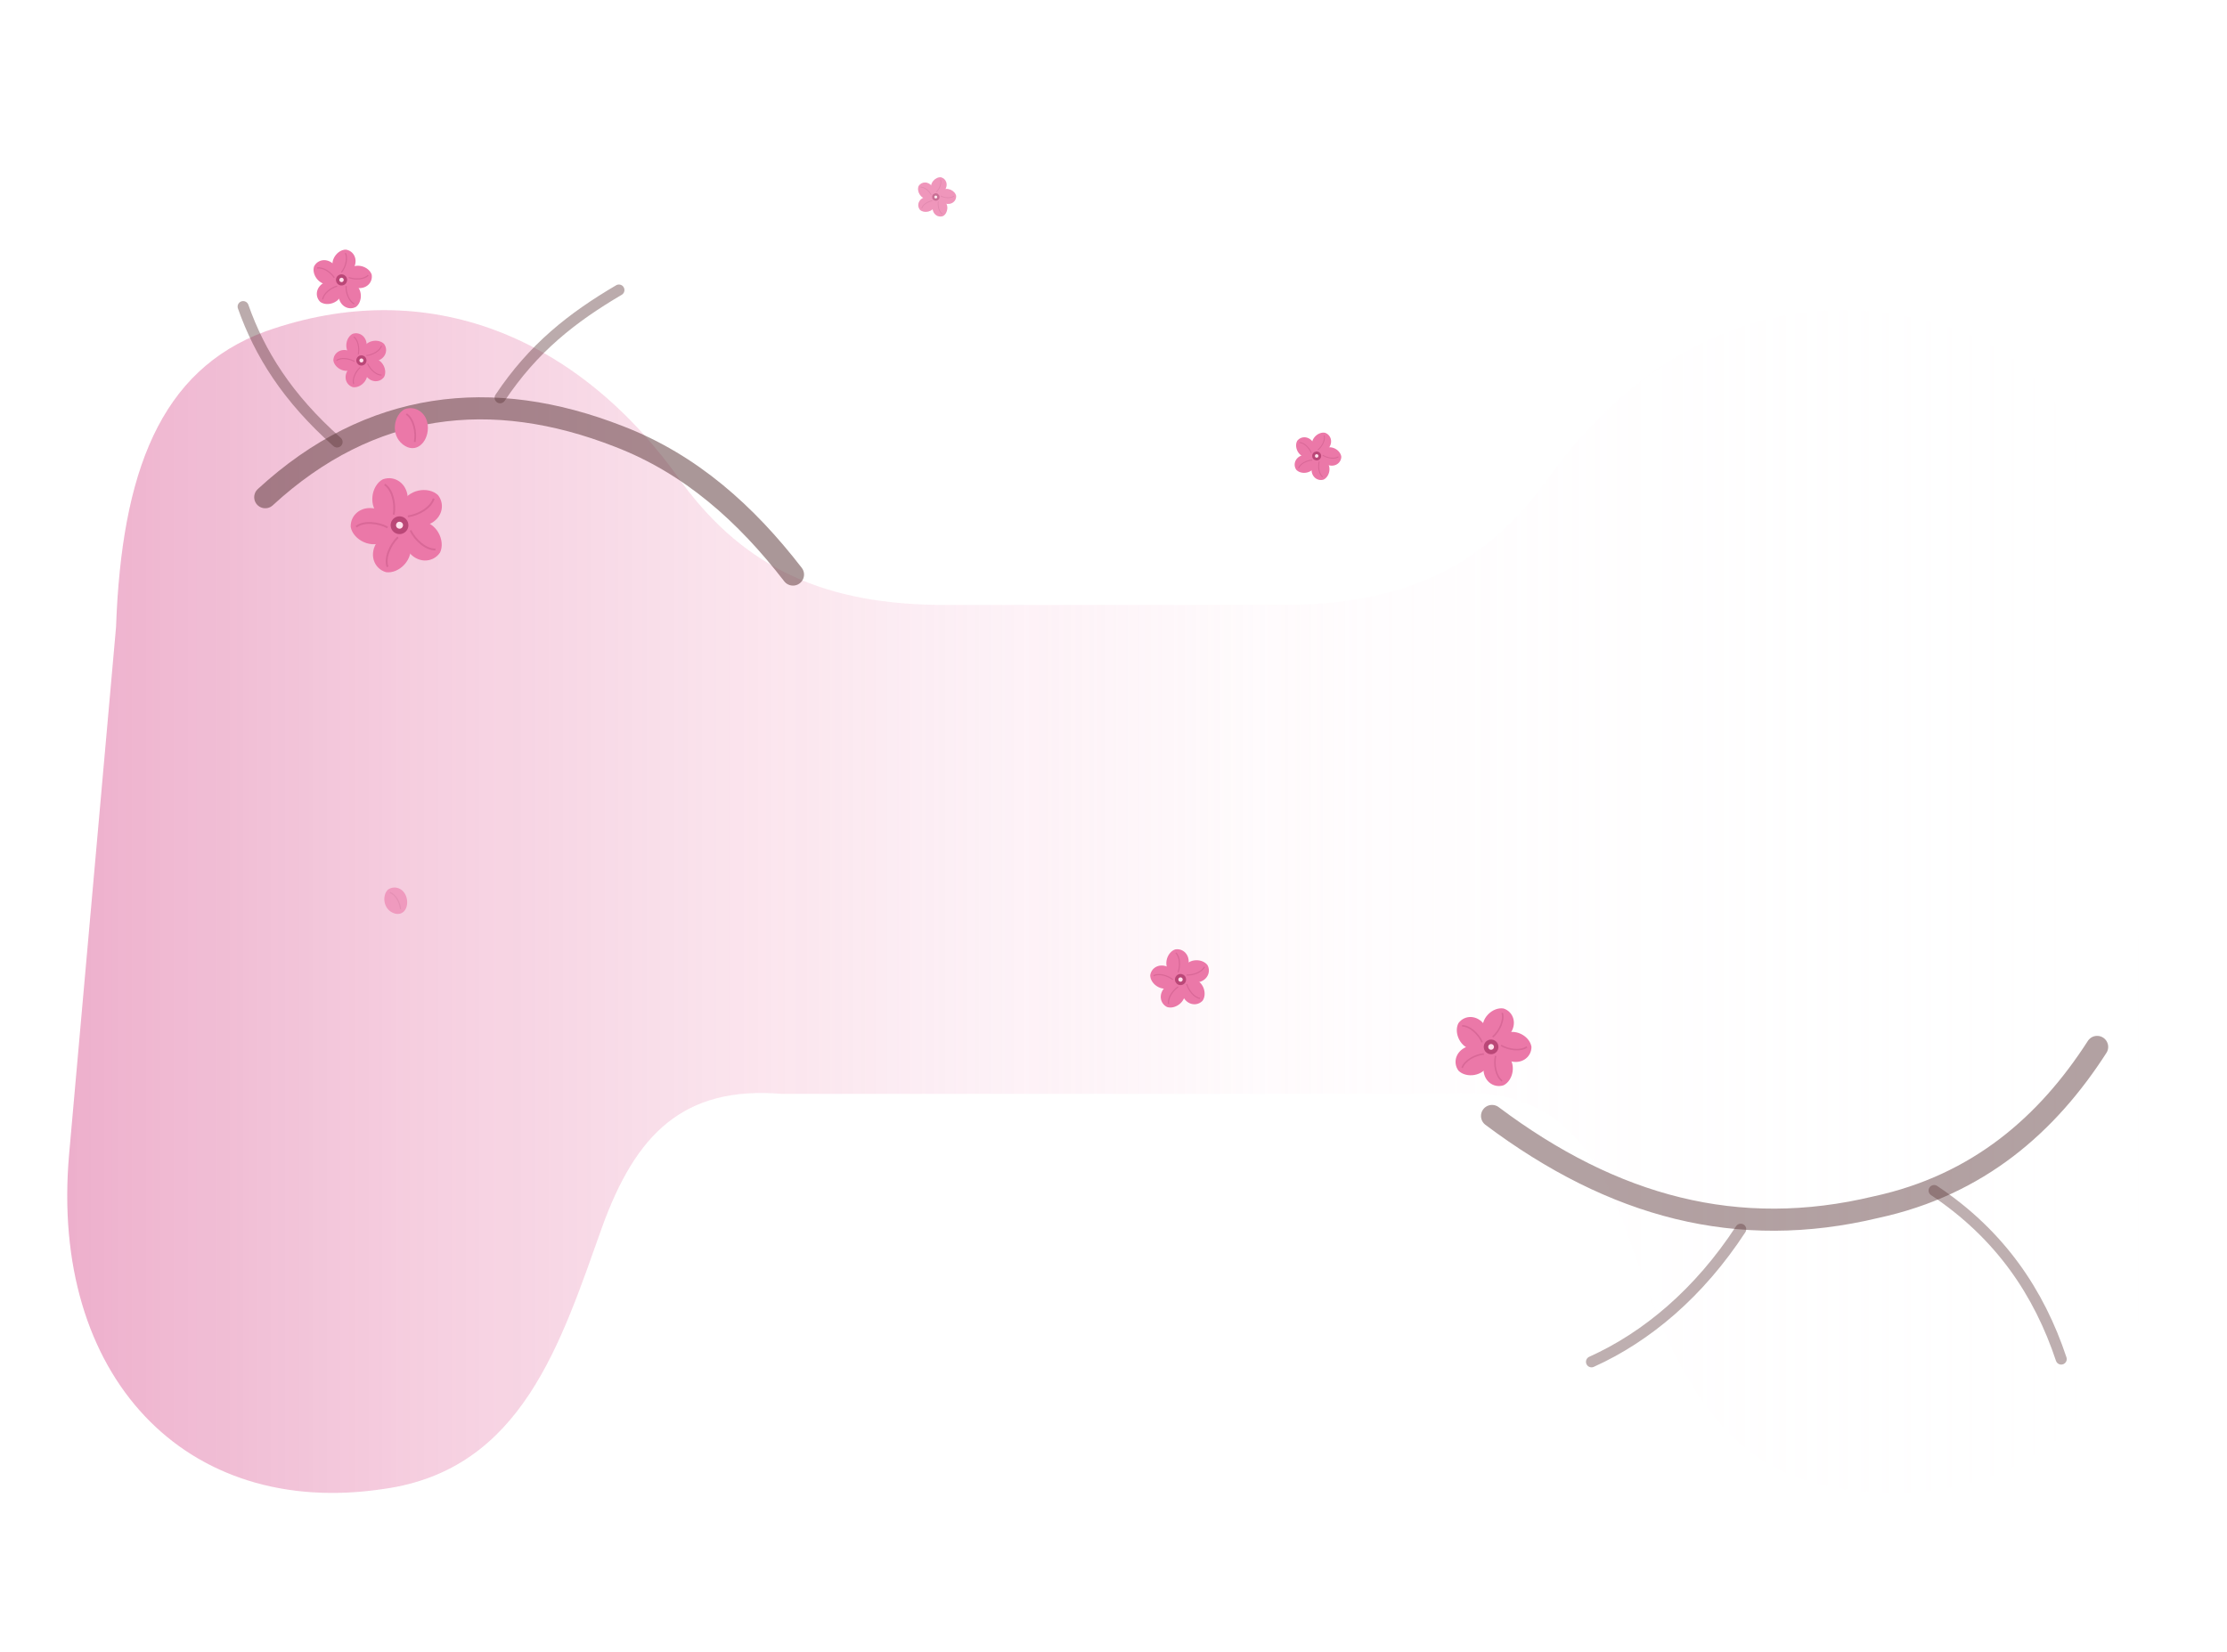
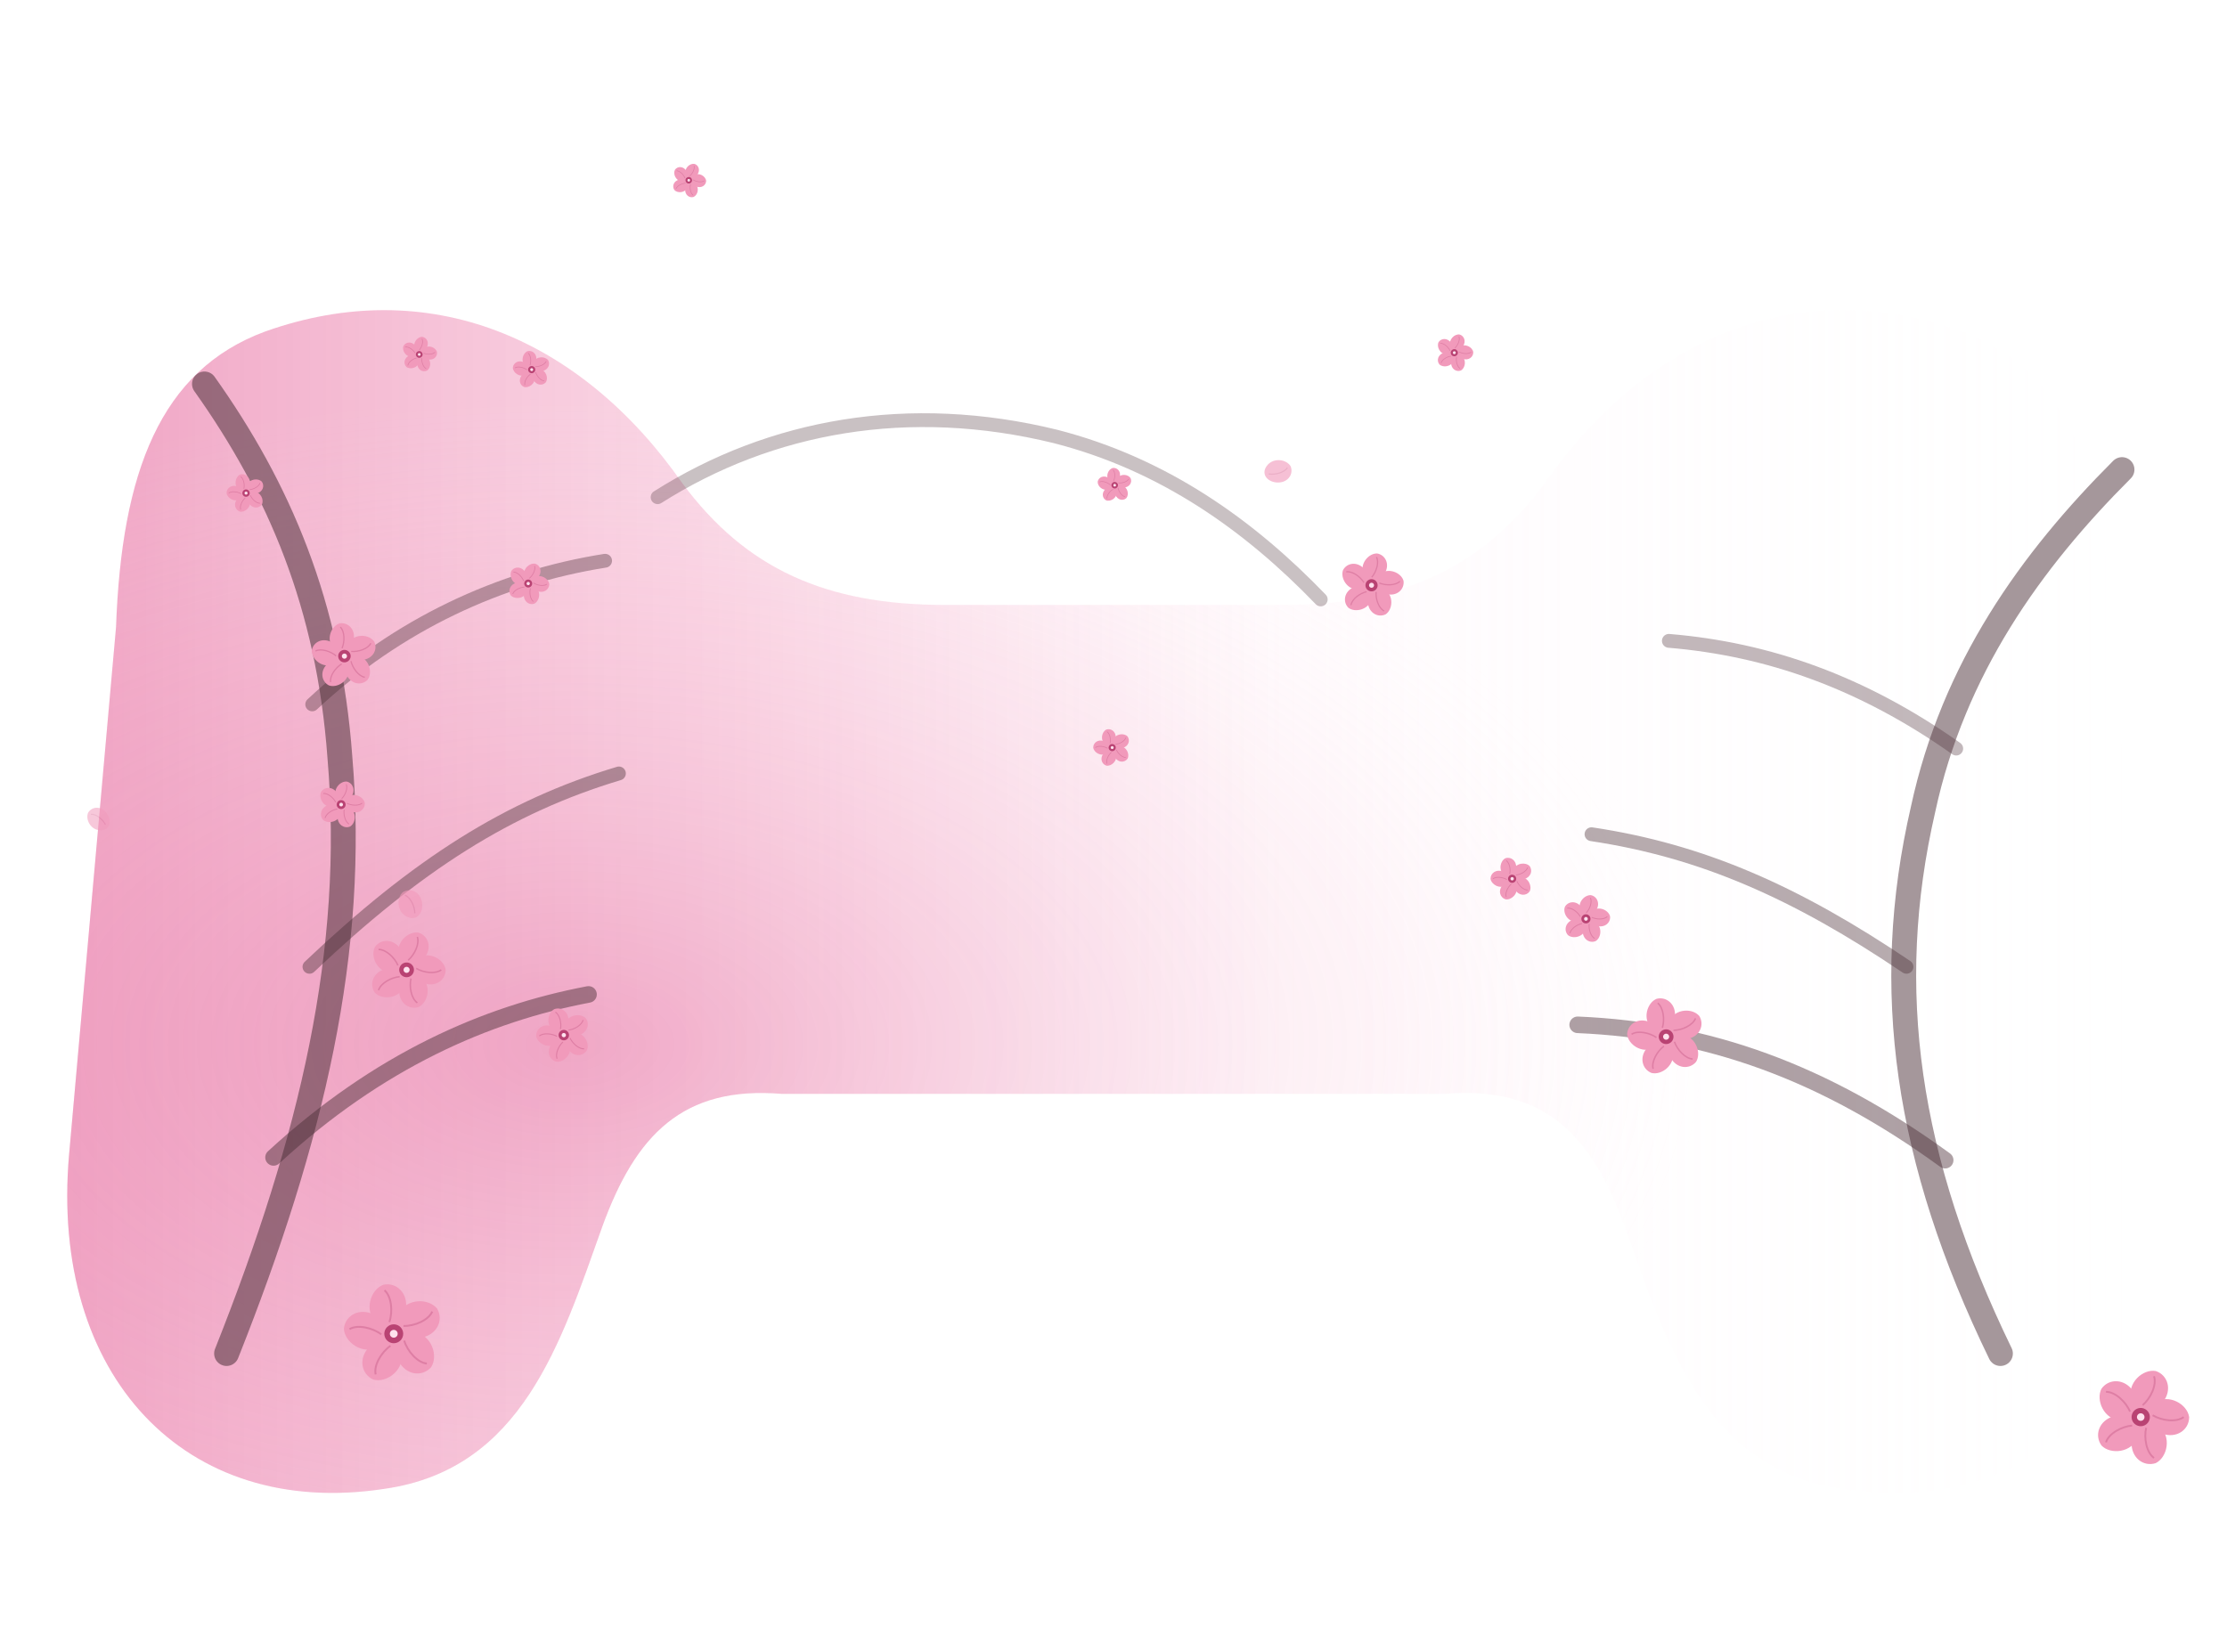
<svg xmlns="http://www.w3.org/2000/svg" viewBox="0 0 806 598">
  <defs>
-     <linearGradient id="fade" x1="0" y1="0" x2="1" y2="0">
-       <stop offset="0%" stop-color="#df6fa2" stop-opacity=".58" />
-       <stop offset="34%" stop-color="#f4b8d1" stop-opacity=".38" />
-       <stop offset="62%" stop-color="#fff2f8" stop-opacity=".18" />
-       <stop offset="100%" stop-color="#ffffff" stop-opacity=".03" />
+     <linearGradient id="shellFade" x1="0" y1="0" x2="1" y2="0">
+       <stop offset="0%" stop-color="#e66a9e" stop-opacity=".62" />
+       <stop offset="32%" stop-color="#f5abc9" stop-opacity=".46" />
+       <stop offset="58%" stop-color="#fff0f7" stop-opacity=".28" />
+       <stop offset="100%" stop-color="#ffffff" stop-opacity=".06" />
    </linearGradient>
+     <radialGradient id="softBlush" cx="24%" cy="62%" r="55%">
+       <stop offset="0%" stop-color="#df5c95" stop-opacity=".34" />
+       <stop offset="70%" stop-color="#f5b8d0" stop-opacity=".12" />
+       <stop offset="100%" stop-color="#ffffff" stop-opacity="0" />
+     </radialGradient>
    <g id="petal">
-       <path d="M0,-11 C7,-11 12,-4 9,4 C6,12 -3,16 -8,8 C-13,0 -7,-10 0,-11Z" fill="#eb78a8" />
-       <path d="M0,-8 C3,-4 2,4 -1,9" stroke="#b74a78" stroke-width="1" opacity=".35" fill="none" />
+       <path d="M0,-11 C7,-11 12,-4 9,4 C6,12 -3,16 -8,8 C-13,0 -7,-10 0,-11Z" fill="#f19abb" />
+       <path d="M0,-8 C3,-4 2,4 -1,9" stroke="#b94a79" stroke-width="1" opacity=".34" fill="none" />
    </g>
-     <g id="blossom">
+     <g id="flower">
      <use href="#petal" transform="rotate(0) translate(0,-9) scale(.58)" />
      <use href="#petal" transform="rotate(72) translate(0,-9) scale(.58)" />
      <use href="#petal" transform="rotate(144) translate(0,-9) scale(.58)" />
      <use href="#petal" transform="rotate(216) translate(0,-9) scale(.58)" />
      <use href="#petal" transform="rotate(288) translate(0,-9) scale(.58)" />
-       <circle r="2.8" fill="#ba4777" />
-       <circle r="1.1" fill="#ffe1ec" />
+       <circle r="2.9" fill="#b94373" />
+       <circle r="1.2" fill="#ffe2ee" />
+     </g>
+     <g id="smallFlower">
+       <use href="#flower" transform="scale(.62)" />
    </g>
  </defs>
-   <path d="M96 120 C58 134 44 171 42 227 L25 418 C18 498 67 550 139 539 C189 532 203 486 218 444 C230 411 247 393 283 396 L523 396 C559 393 576 411 588 444 C603 486 617 532 667 539 C739 550 788 498 781 418 L764 227 C762 171 748 134 710 120 C651 99 596 122 559 175 C536 206 507 219 464 219 L342 219 C299 219 270 206 247 175 C210 122 155 99 96 120Z" fill="url(#fade)" opacity=".95" />
-   <path d="M96 180 C134 145 178 140 224 158 C250 168 270 186 287 208" stroke="#5c3839" stroke-width="8" stroke-linecap="round" fill="none" opacity=".52" />
-   <path d="M122 160 C104 144 94 128 88 111" stroke="#5c3839" stroke-width="4" stroke-linecap="round" fill="none" opacity=".42" />
-   <path d="M181 144 C193 126 207 115 224 105" stroke="#5c3839" stroke-width="4" stroke-linecap="round" fill="none" opacity=".42" />
-   <use href="#blossom" x="119" y="172" transform="rotate(-20 119 172) scale(1.15)" />
-   <use href="#blossom" x="163" y="149" transform="rotate(8 163 149) scale(.72)" />
-   <use href="#blossom" x="218" y="159" transform="rotate(-18 218 159) scale(.66)" />
-   <use href="#petal" x="269" y="186" transform="rotate(-20 269 186) scale(.62)" />
-   <use href="#petal" x="242" y="139" transform="rotate(40 242 139) scale(.45)" />
-   <path d="M540 404 C584 437 629 449 679 437 C716 429 741 407 759 379" stroke="#5c3839" stroke-width="8" stroke-linecap="round" fill="none" opacity=".47" />
-   <path d="M630 445 C615 468 596 484 576 493" stroke="#5c3839" stroke-width="4" stroke-linecap="round" fill="none" opacity=".40" />
-   <path d="M700 431 C724 447 738 468 746 492" stroke="#5c3839" stroke-width="4" stroke-linecap="round" fill="none" opacity=".40" />
-   <use href="#blossom" x="560" y="407" transform="rotate(18 560 407) scale(.95)" />
-   <use href="#blossom" x="620" y="448" transform="rotate(-10 620 448) scale(.72)" />
-   <use href="#blossom" x="684" y="435" transform="rotate(20 684 435) scale(.58)" />
-   <use href="#petal" x="398" y="171" transform="rotate(70 398 171) scale(.48)" opacity=".75" />
-   <use href="#petal" x="470" y="312" transform="rotate(-36 470 312) scale(.42)" opacity=".60" />
-   <use href="#blossom" x="598" y="305" transform="rotate(15 598 305) scale(.48)" opacity=".78" />
+   <path d="M96 120 C58 134 44 171 42 227 L25 418 C18 498 67 550 139 539 C189 532 203 486 218 444 C230 411 247 393 283 396 L523 396 C559 393 576 411 588 444 C603 486 617 532 667 539 C739 550 788 498 781 418 L764 227 C762 171 748 134 710 120 C651 99 596 122 559 175 C536 206 507 219 464 219 L342 219 C299 219 270 206 247 175 C210 122 155 99 96 120Z" fill="url(#shellFade)" />
+   <path d="M96 120 C58 134 44 171 42 227 L25 418 C18 498 67 550 139 539 C189 532 203 486 218 444 C230 411 247 393 283 396 L523 396 C559 393 576 411 588 444 C603 486 617 532 667 539 C739 550 788 498 781 418 L764 227 C762 171 748 134 710 120 C651 99 596 122 559 175 C536 206 507 219 464 219 L342 219 C299 219 270 206 247 175 C210 122 155 99 96 120Z" fill="url(#softBlush)" />
+   <path d="M82 490 C113 412 129 344 123 274 C119 219 101 177 74 139" stroke="#4b2f37" stroke-width="9" stroke-linecap="round" fill="none" opacity=".54" />
+   <path d="M99 419 C137 384 176 367 213 360" stroke="#4b2f37" stroke-width="6" stroke-linecap="round" fill="none" opacity=".48" />
+   <path d="M112 350 C151 313 184 292 224 280" stroke="#4b2f37" stroke-width="5" stroke-linecap="round" fill="none" opacity=".42" />
+   <path d="M113 255 C144 226 181 209 219 203" stroke="#4b2f37" stroke-width="5" stroke-linecap="round" fill="none" opacity=".38" />
+   <use href="#flower" x="108" y="414" transform="rotate(-12 108 414) scale(1.18)" />
+   <use href="#flower" x="149" y="384" transform="rotate(18 149 384) scale(.92)" />
+   <use href="#smallFlower" x="189" y="361" transform="rotate(-20 189 361) scale(1.05)" />
+   <use href="#smallFlower" x="128" y="326" transform="rotate(14 128 326) scale(.9)" />
+   <use href="#flower" x="171" y="297" transform="rotate(-8 171 297) scale(.78)" />
+   <use href="#smallFlower" x="212" y="278" transform="rotate(20 212 278) scale(.8)" />
+   <use href="#smallFlower" x="142" y="222" transform="rotate(-18 142 222) scale(.74)" />
+   <use href="#smallFlower" x="205" y="204" transform="rotate(10 205 204) scale(.68)" />
+   <path d="M238 180 C279 154 329 145 382 158 C421 168 452 190 478 217" stroke="#4b2f37" stroke-width="5" stroke-linecap="round" fill="none" opacity=".30" />
+   <use href="#smallFlower" x="278" y="162" transform="rotate(-12 278 162) scale(.72)" />
+   <use href="#smallFlower" x="340" y="154" transform="rotate(20 340 154) scale(.66)" />
+   <use href="#petal" x="423" y="185" transform="rotate(35 423 185) scale(.46)" opacity=".75" />
+   <path d="M724 490 C690 420 681 358 696 293 C707 242 735 203 768 170" stroke="#4b2f37" stroke-width="9" stroke-linecap="round" fill="none" opacity=".50" />
+   <path d="M704 420 C660 388 618 373 571 371" stroke="#4b2f37" stroke-width="6" stroke-linecap="round" fill="none" opacity=".45" />
+   <path d="M690 350 C650 323 616 308 576 302" stroke="#4b2f37" stroke-width="5" stroke-linecap="round" fill="none" opacity=".40" />
+   <path d="M708 271 C674 247 640 235 604 232" stroke="#4b2f37" stroke-width="5" stroke-linecap="round" fill="none" opacity=".34" />
+   <use href="#flower" x="700" y="426" transform="rotate(18 700 426) scale(1.14)" />
+   <use href="#flower" x="662" y="393" transform="rotate(-14 662 393) scale(.92)" />
+   <use href="#smallFlower" x="616" y="372" transform="rotate(12 616 372) scale(.92)" />
+   <use href="#smallFlower" x="683" y="338" transform="rotate(-18 683 338) scale(.82)" />
+   <use href="#flower" x="633" y="312" transform="rotate(10 633 312) scale(.76)" />
+   <use href="#smallFlower" x="584" y="300" transform="rotate(-18 584 300) scale(.72)" />
+   <use href="#smallFlower" x="694" y="248" transform="rotate(16 694 248) scale(.72)" />
+   <use href="#smallFlower" x="622" y="232" transform="rotate(-6 622 232) scale(.66)" />
+   <use href="#petal" x="300" y="424" transform="rotate(68 300 424) scale(.42)" opacity=".62" />
+   <use href="#petal" x="481" y="351" transform="rotate(-32 481 351) scale(.44)" opacity=".60" />
+   <use href="#petal" x="535" y="178" transform="rotate(42 535 178) scale(.50)" opacity=".70" />
+   <use href="#petal" x="247" y="248" transform="rotate(-58 247 248) scale(.38)" opacity=".55" />
</svg>
